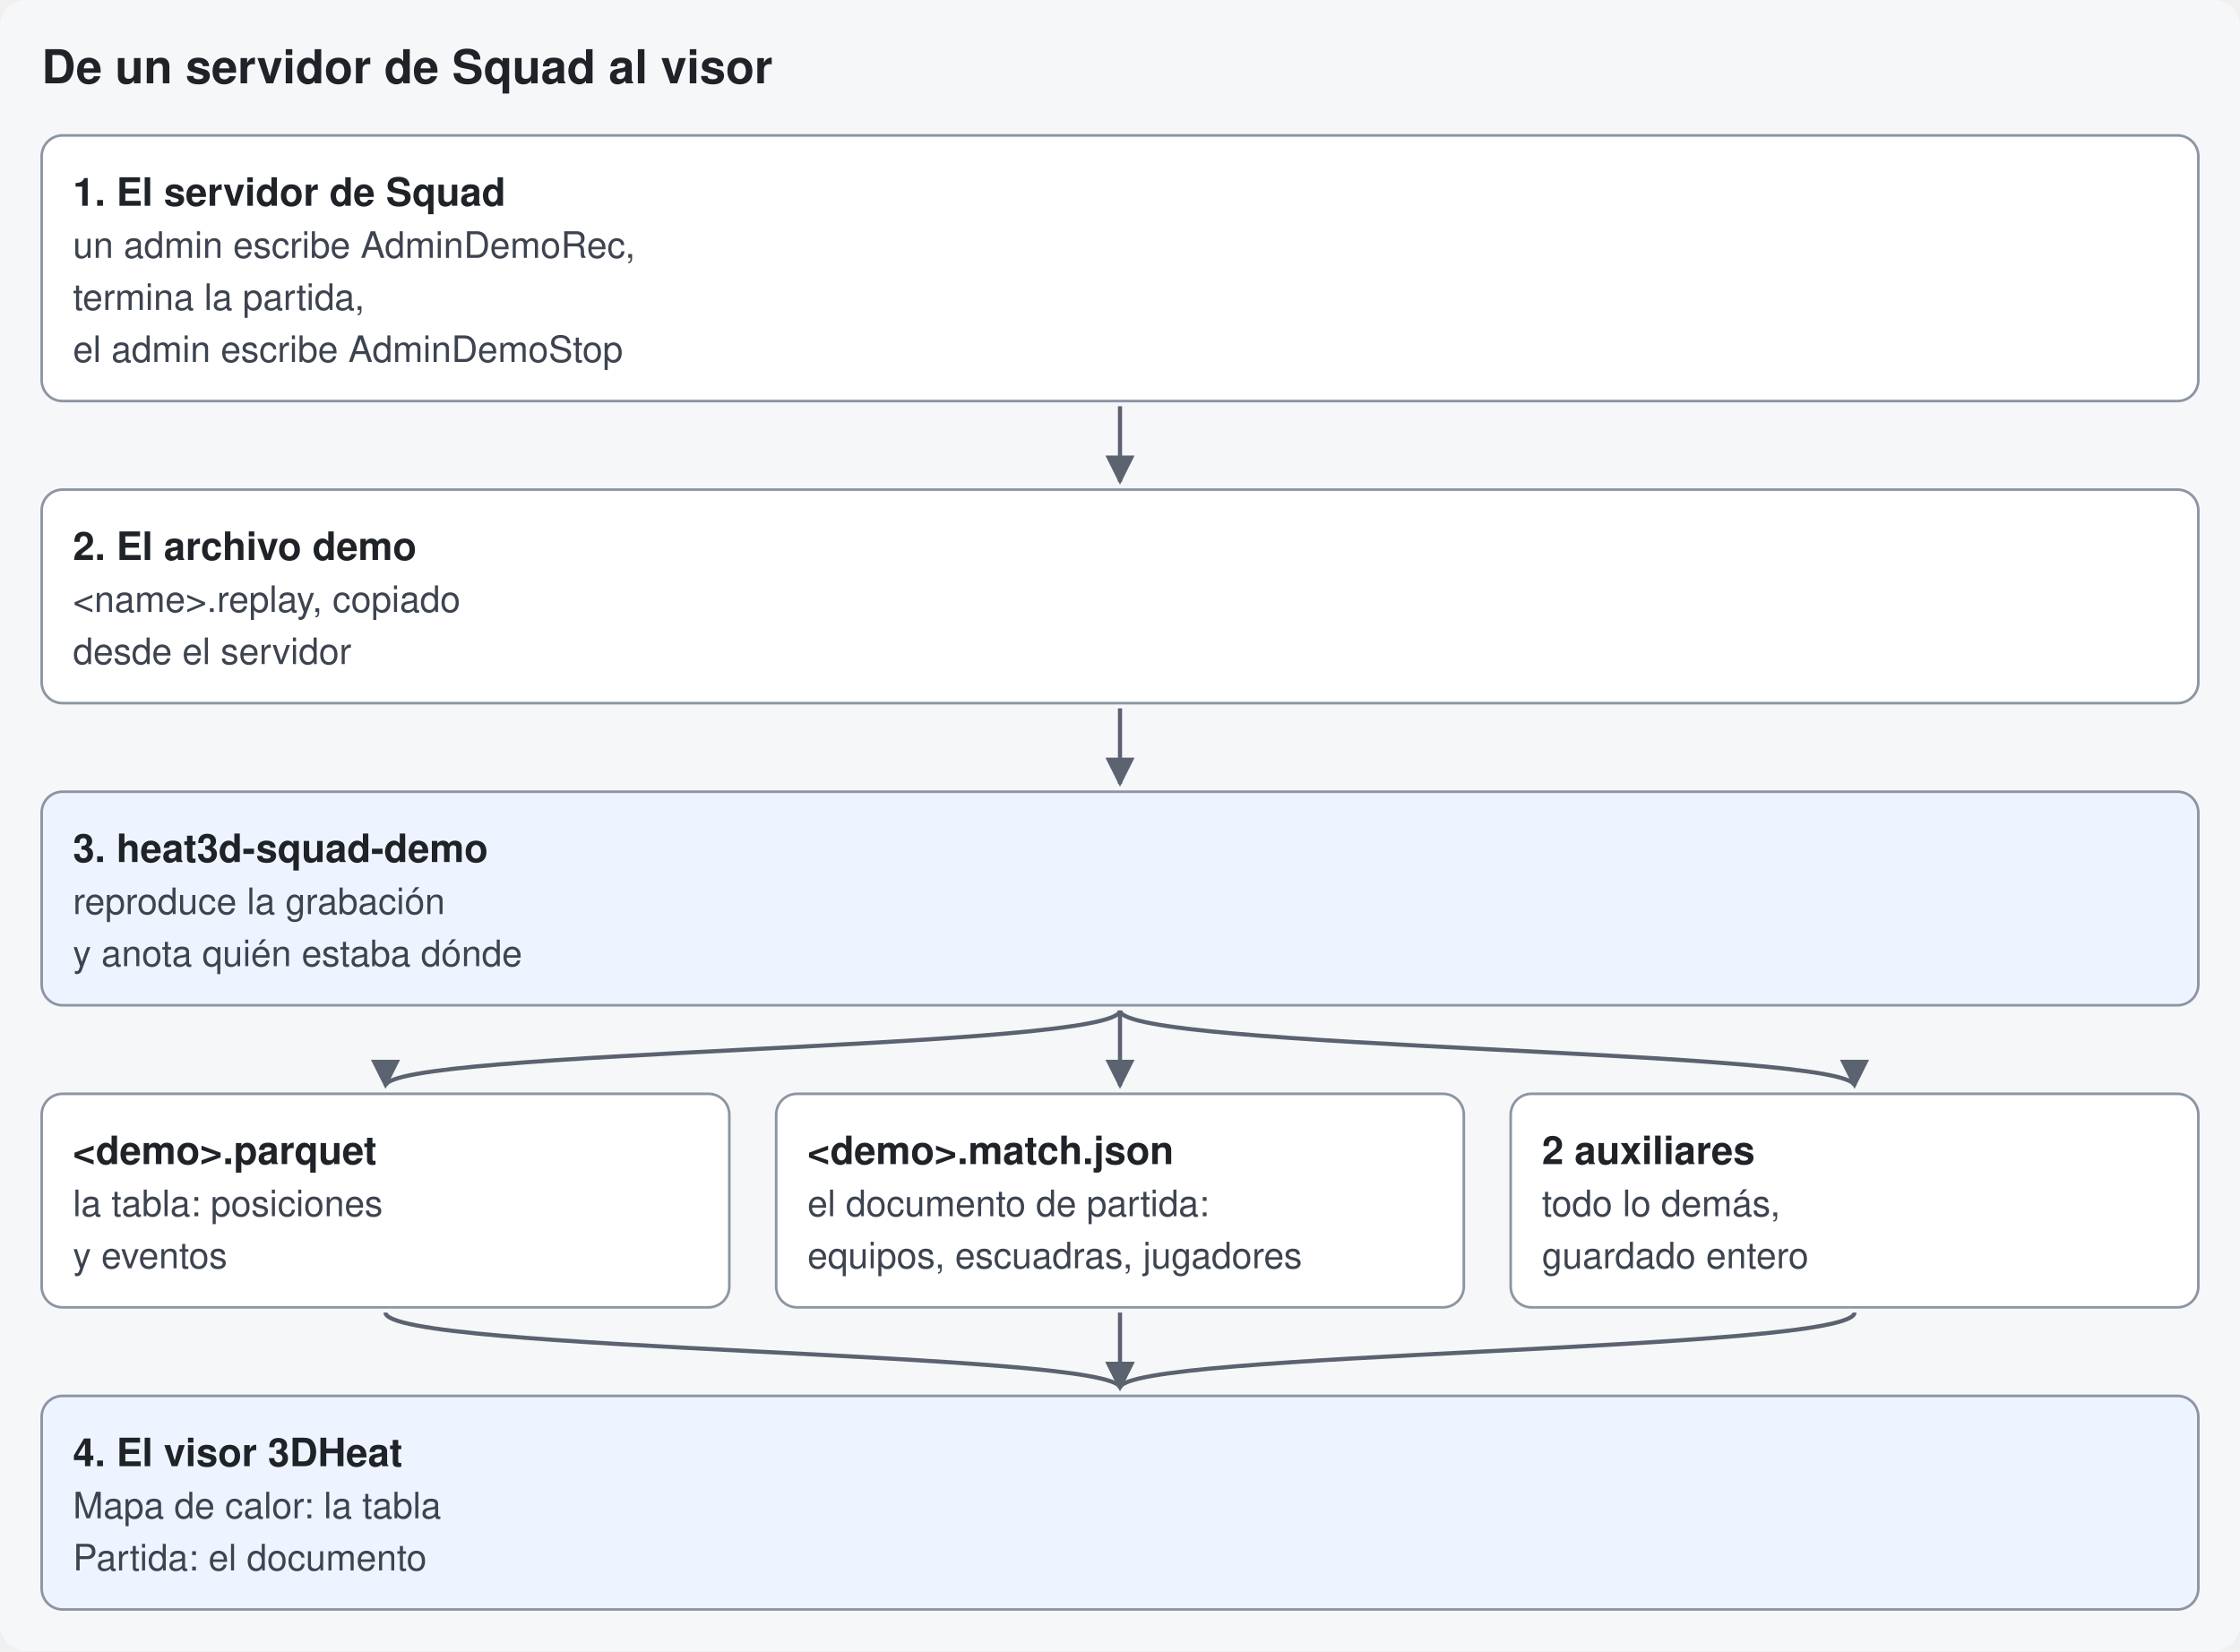
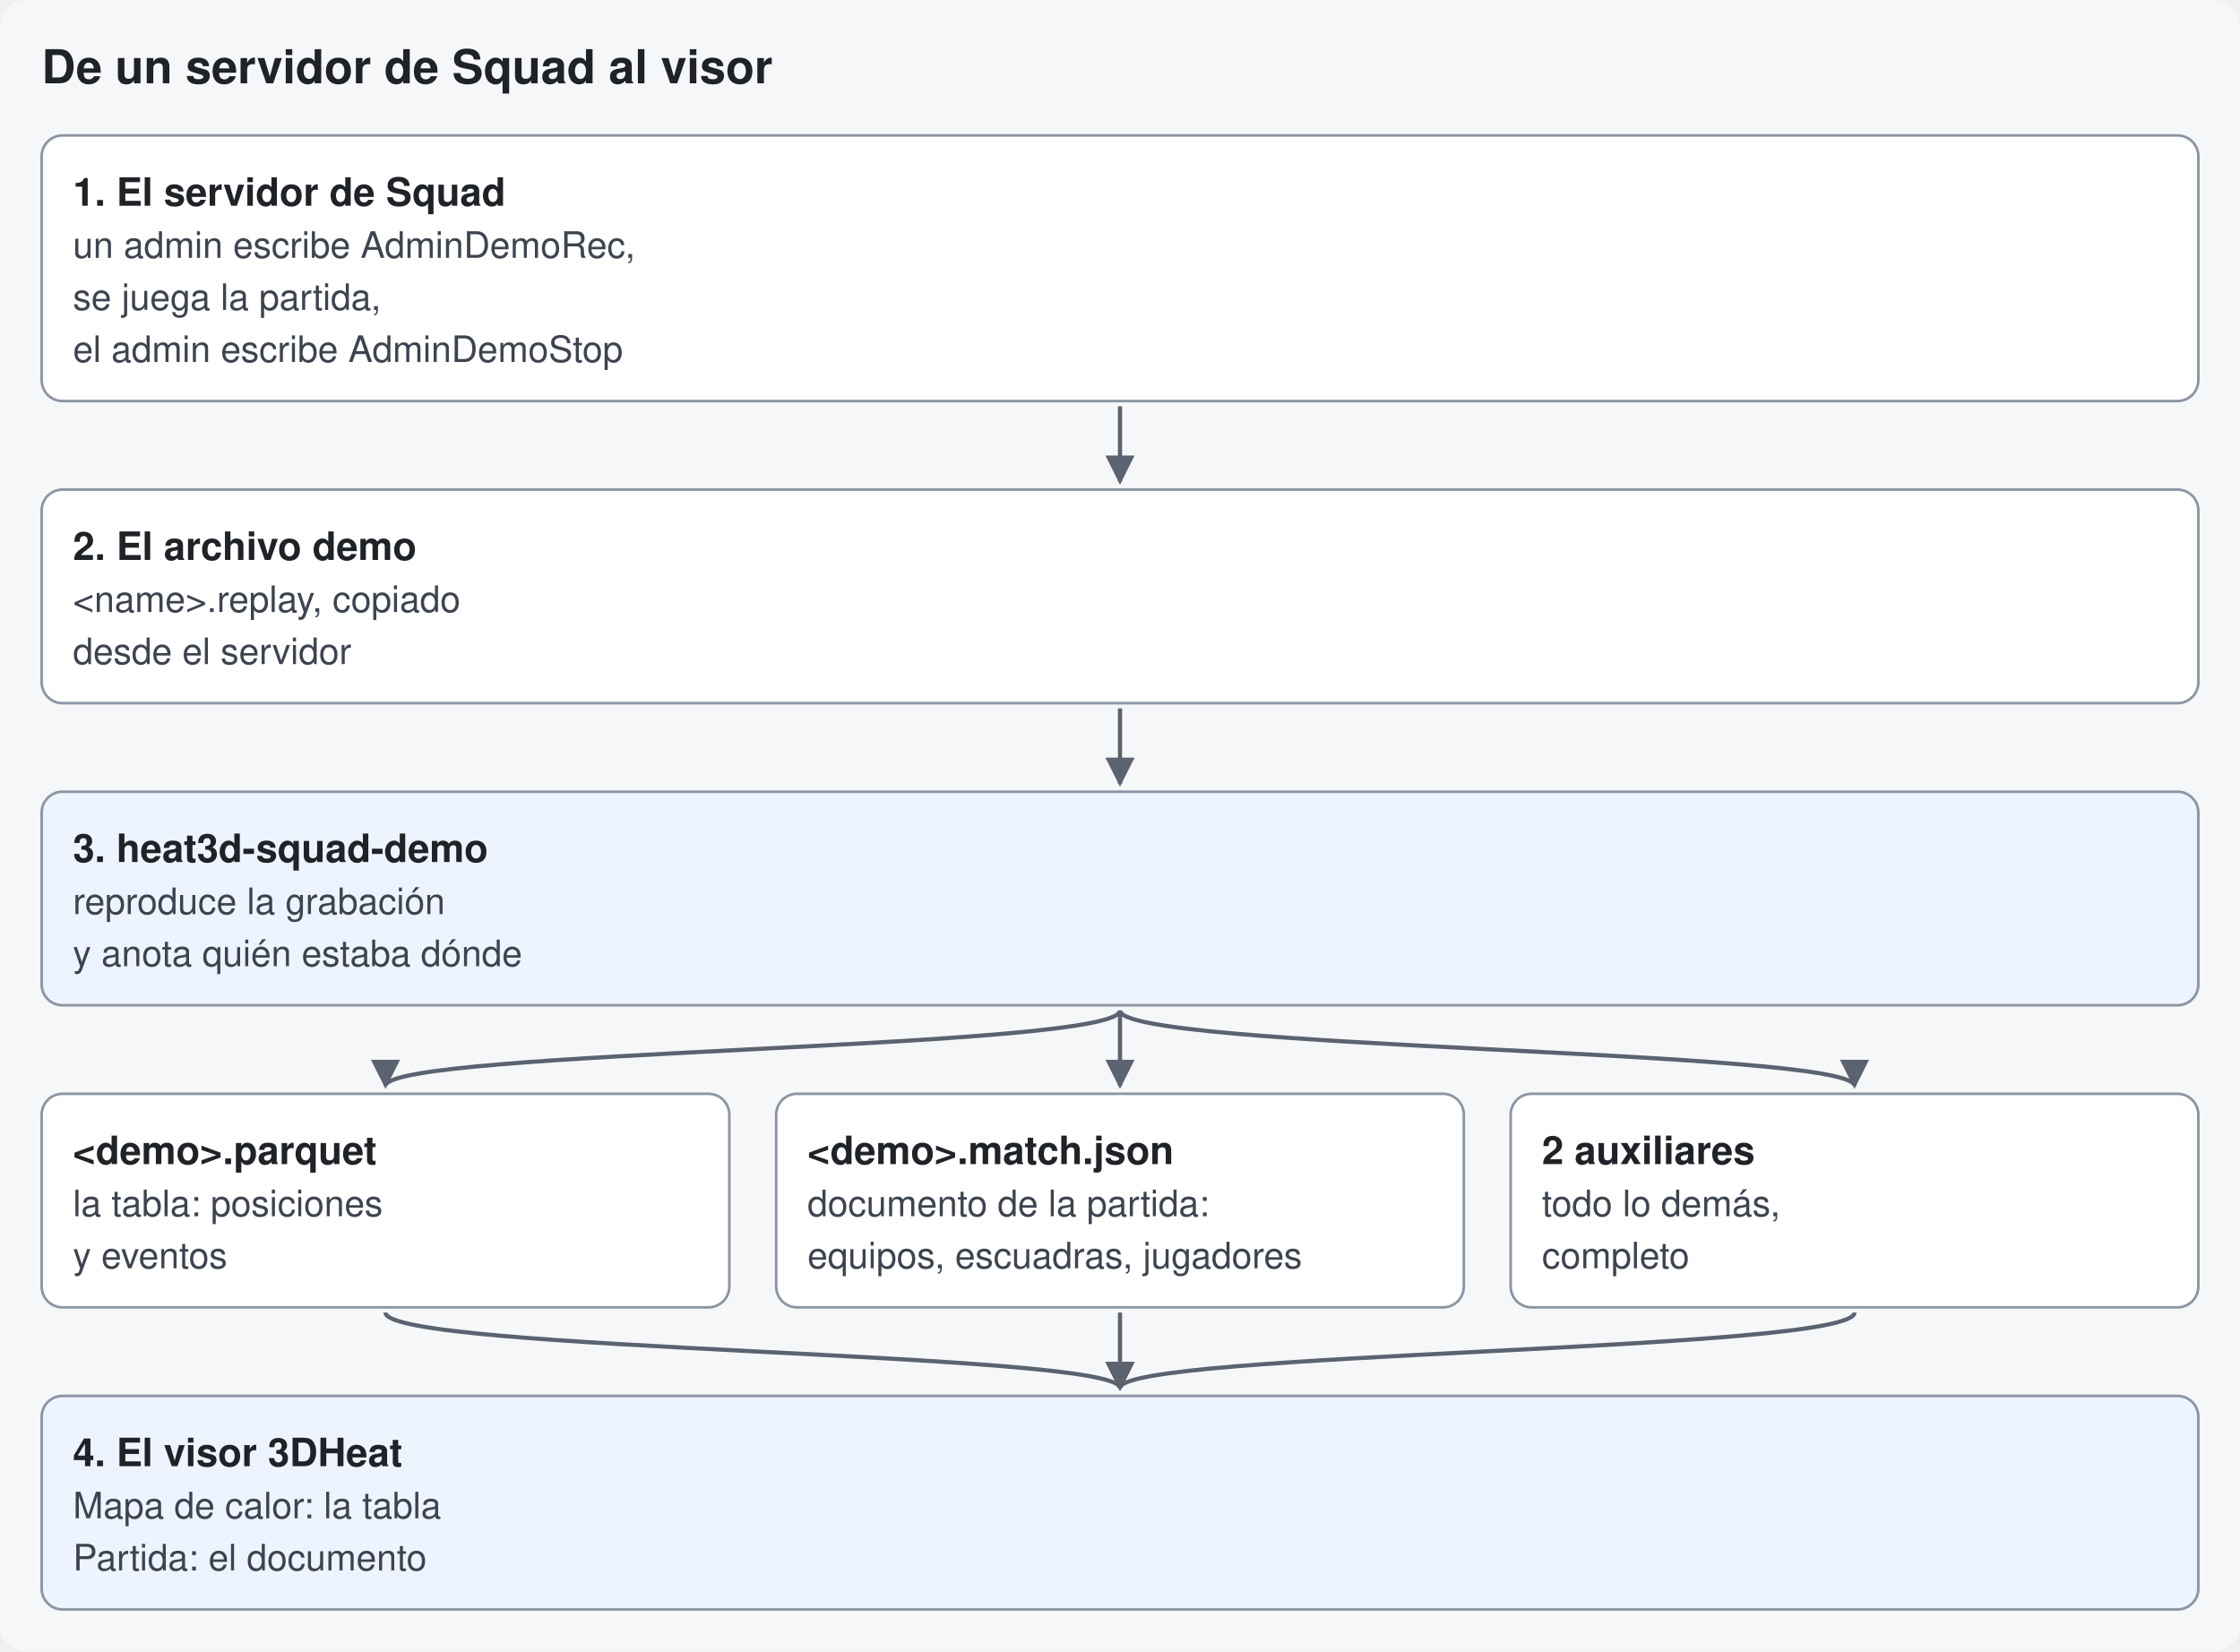
<svg xmlns="http://www.w3.org/2000/svg" width="860" height="634" viewBox="0 0 860 634" font-family="Segoe UI,Helvetica,Arial,sans-serif">
  <defs>
    <marker id="a" viewBox="0 0 10 10" refX="9" refY="5" markerWidth="7" markerHeight="7" orient="auto">
      <path d="M0,0L10,5L0,10z" fill="#5b6270" />
    </marker>
  </defs>
  <rect width="860" height="634" rx="10" fill="#f6f7f9" />
  <text x="16" y="32" font-size="18" fill="#1f2328" font-weight="600">De un servidor de Squad al visor</text>
  <rect x="16" y="52" width="828" height="102" rx="8" fill="#ffffff" stroke="#8c95a3" />
  <text x="28" y="79" font-size="15" fill="#1f2328" font-weight="600">1. El servidor de Squad</text>
  <text x="28" y="99" font-size="14" fill="#3d4450">un admin escribe AdminDemoRec,</text>
-   <text x="28" y="119" font-size="14" fill="#3d4450">termina la partida,</text>
+   <text x="28" y="119" font-size="14" fill="#3d4450">se juega la partida,</text>
  <text x="28" y="139" font-size="14" fill="#3d4450">el admin escribe AdminDemoStop</text>
  <rect x="16" y="188" width="828" height="82" rx="8" fill="#ffffff" stroke="#8c95a3" />
  <text x="28" y="215" font-size="15" fill="#1f2328" font-weight="600">2. El archivo demo</text>
  <text x="28" y="235" font-size="14" fill="#3d4450">&lt;name&gt;.replay, copiado</text>
  <text x="28" y="255" font-size="14" fill="#3d4450">desde el servidor</text>
  <path d="M430,156 C430,171.0 430,171.0 430,185" fill="none" stroke="#5b6270" stroke-width="1.6" marker-end="url(#a)" />
  <rect x="16" y="304" width="828" height="82" rx="8" fill="#eef4ff" stroke="#8c95a3" />
  <text x="28" y="331" font-size="15" fill="#1f2328" font-weight="600">3. heat3d-squad-demo</text>
  <text x="28" y="351" font-size="14" fill="#3d4450">reproduce la grabación</text>
  <text x="28" y="371" font-size="14" fill="#3d4450">y anota quién estaba dónde</text>
  <path d="M430,272 C430,287.0 430,287.0 430,301" fill="none" stroke="#5b6270" stroke-width="1.6" marker-end="url(#a)" />
  <rect x="16" y="420" width="264" height="82" rx="8" fill="#ffffff" stroke="#8c95a3" />
  <text x="28" y="447" font-size="15" fill="#1f2328" font-weight="600">&lt;demo&gt;.parquet</text>
  <text x="28" y="467" font-size="14" fill="#3d4450">la tabla: posiciones</text>
  <text x="28" y="487" font-size="14" fill="#3d4450">y eventos</text>
  <rect x="298" y="420" width="264" height="82" rx="8" fill="#ffffff" stroke="#8c95a3" />
  <text x="310" y="447" font-size="15" fill="#1f2328" font-weight="600">&lt;demo&gt;.match.json</text>
-   <text x="310" y="467" font-size="14" fill="#3d4450">el documento de partida:</text>
+   <text x="310" y="467" font-size="14" fill="#3d4450">documento de la partida:</text>
  <text x="310" y="487" font-size="14" fill="#3d4450">equipos, escuadras, jugadores</text>
  <rect x="580" y="420" width="264" height="82" rx="8" fill="#ffffff" stroke="#8c95a3" />
  <text x="592" y="447" font-size="15" fill="#1f2328" font-weight="600">2 auxiliares</text>
  <text x="592" y="467" font-size="14" fill="#3d4450">todo lo demás,</text>
-   <text x="592" y="487" font-size="14" fill="#3d4450">guardado entero</text>
+   <text x="592" y="487" font-size="14" fill="#3d4450">completo</text>
  <path d="M430,388 C430,403.0 148,403.0 148,417" fill="none" stroke="#5b6270" stroke-width="1.6" marker-end="url(#a)" />
  <path d="M430,388 C430,403.0 430,403.0 430,417" fill="none" stroke="#5b6270" stroke-width="1.6" marker-end="url(#a)" />
  <path d="M430,388 C430,403.0 712,403.0 712,417" fill="none" stroke="#5b6270" stroke-width="1.6" marker-end="url(#a)" />
  <rect x="16" y="536" width="828" height="82" rx="8" fill="#eef4ff" stroke="#8c95a3" />
  <text x="28" y="563" font-size="15" fill="#1f2328" font-weight="600">4. El visor 3DHeat</text>
  <text x="28" y="583" font-size="14" fill="#3d4450">Mapa de calor: la tabla</text>
  <text x="28" y="603" font-size="14" fill="#3d4450">Partida: el documento</text>
  <path d="M148,504 C148,519.0 430,519.0 430,533" fill="none" stroke="#5b6270" stroke-width="1.6" marker-end="url(#a)" />
  <path d="M430,504 C430,519.0 430,519.0 430,533" fill="none" stroke="#5b6270" stroke-width="1.6" marker-end="url(#a)" />
  <path d="M712,504 C712,519.0 430,519.0 430,533" fill="none" stroke="#5b6270" stroke-width="1.6" marker-end="url(#a)" />
</svg>
